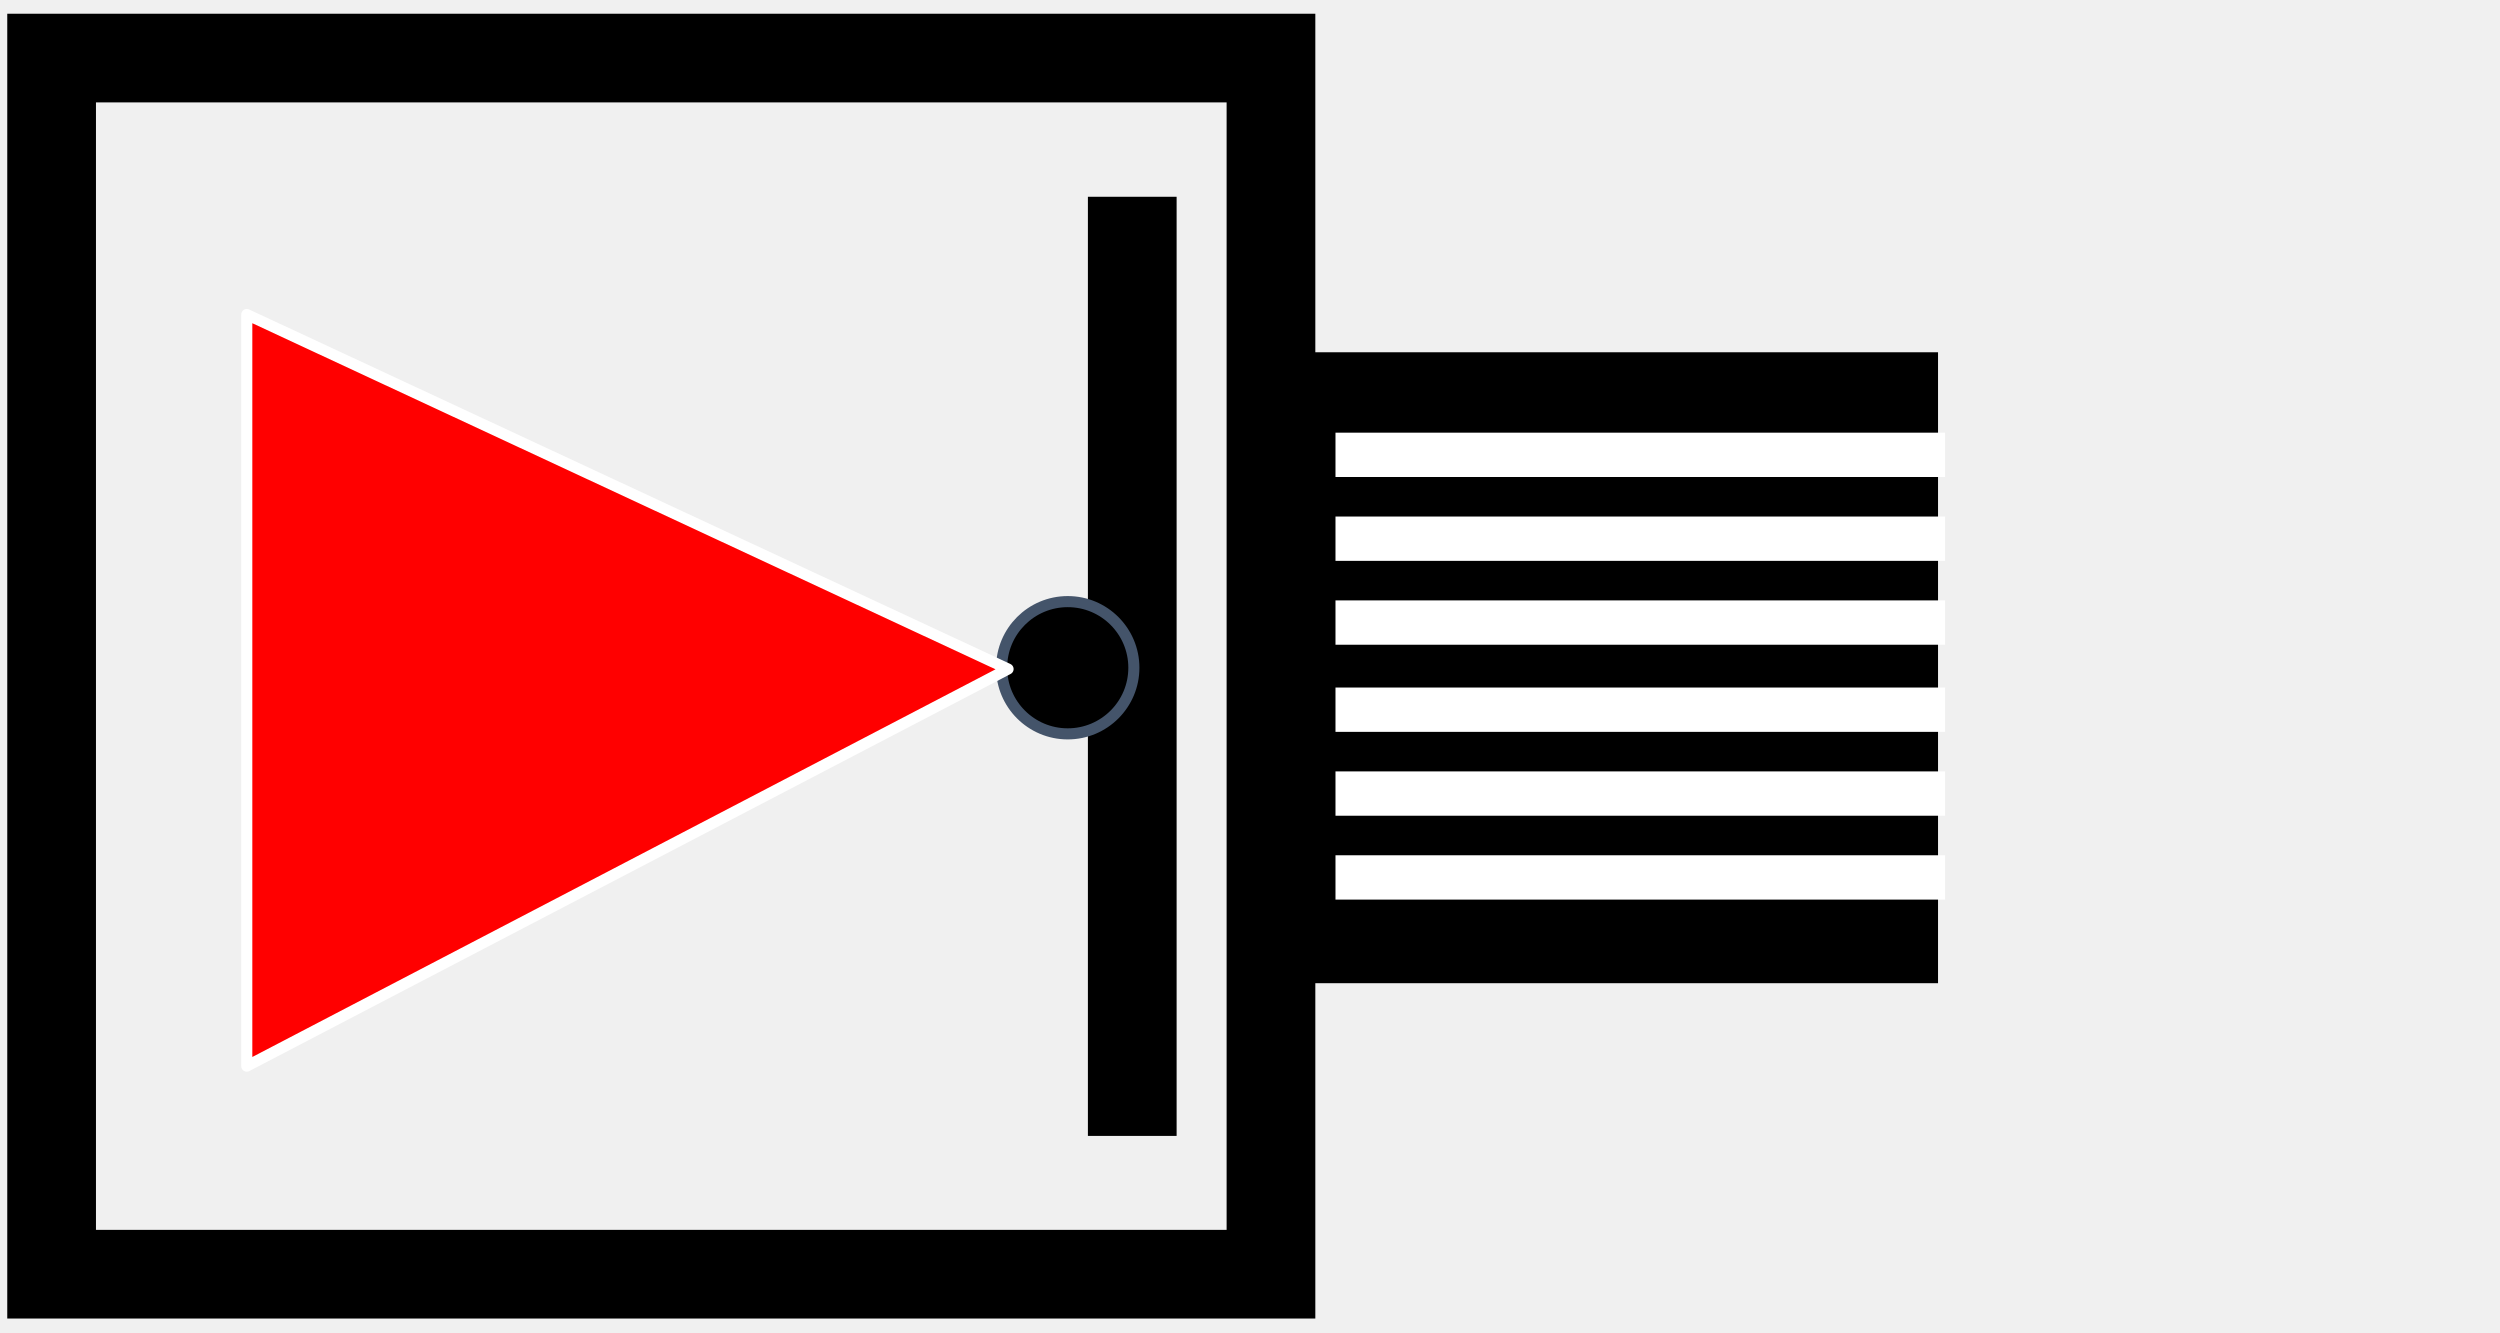
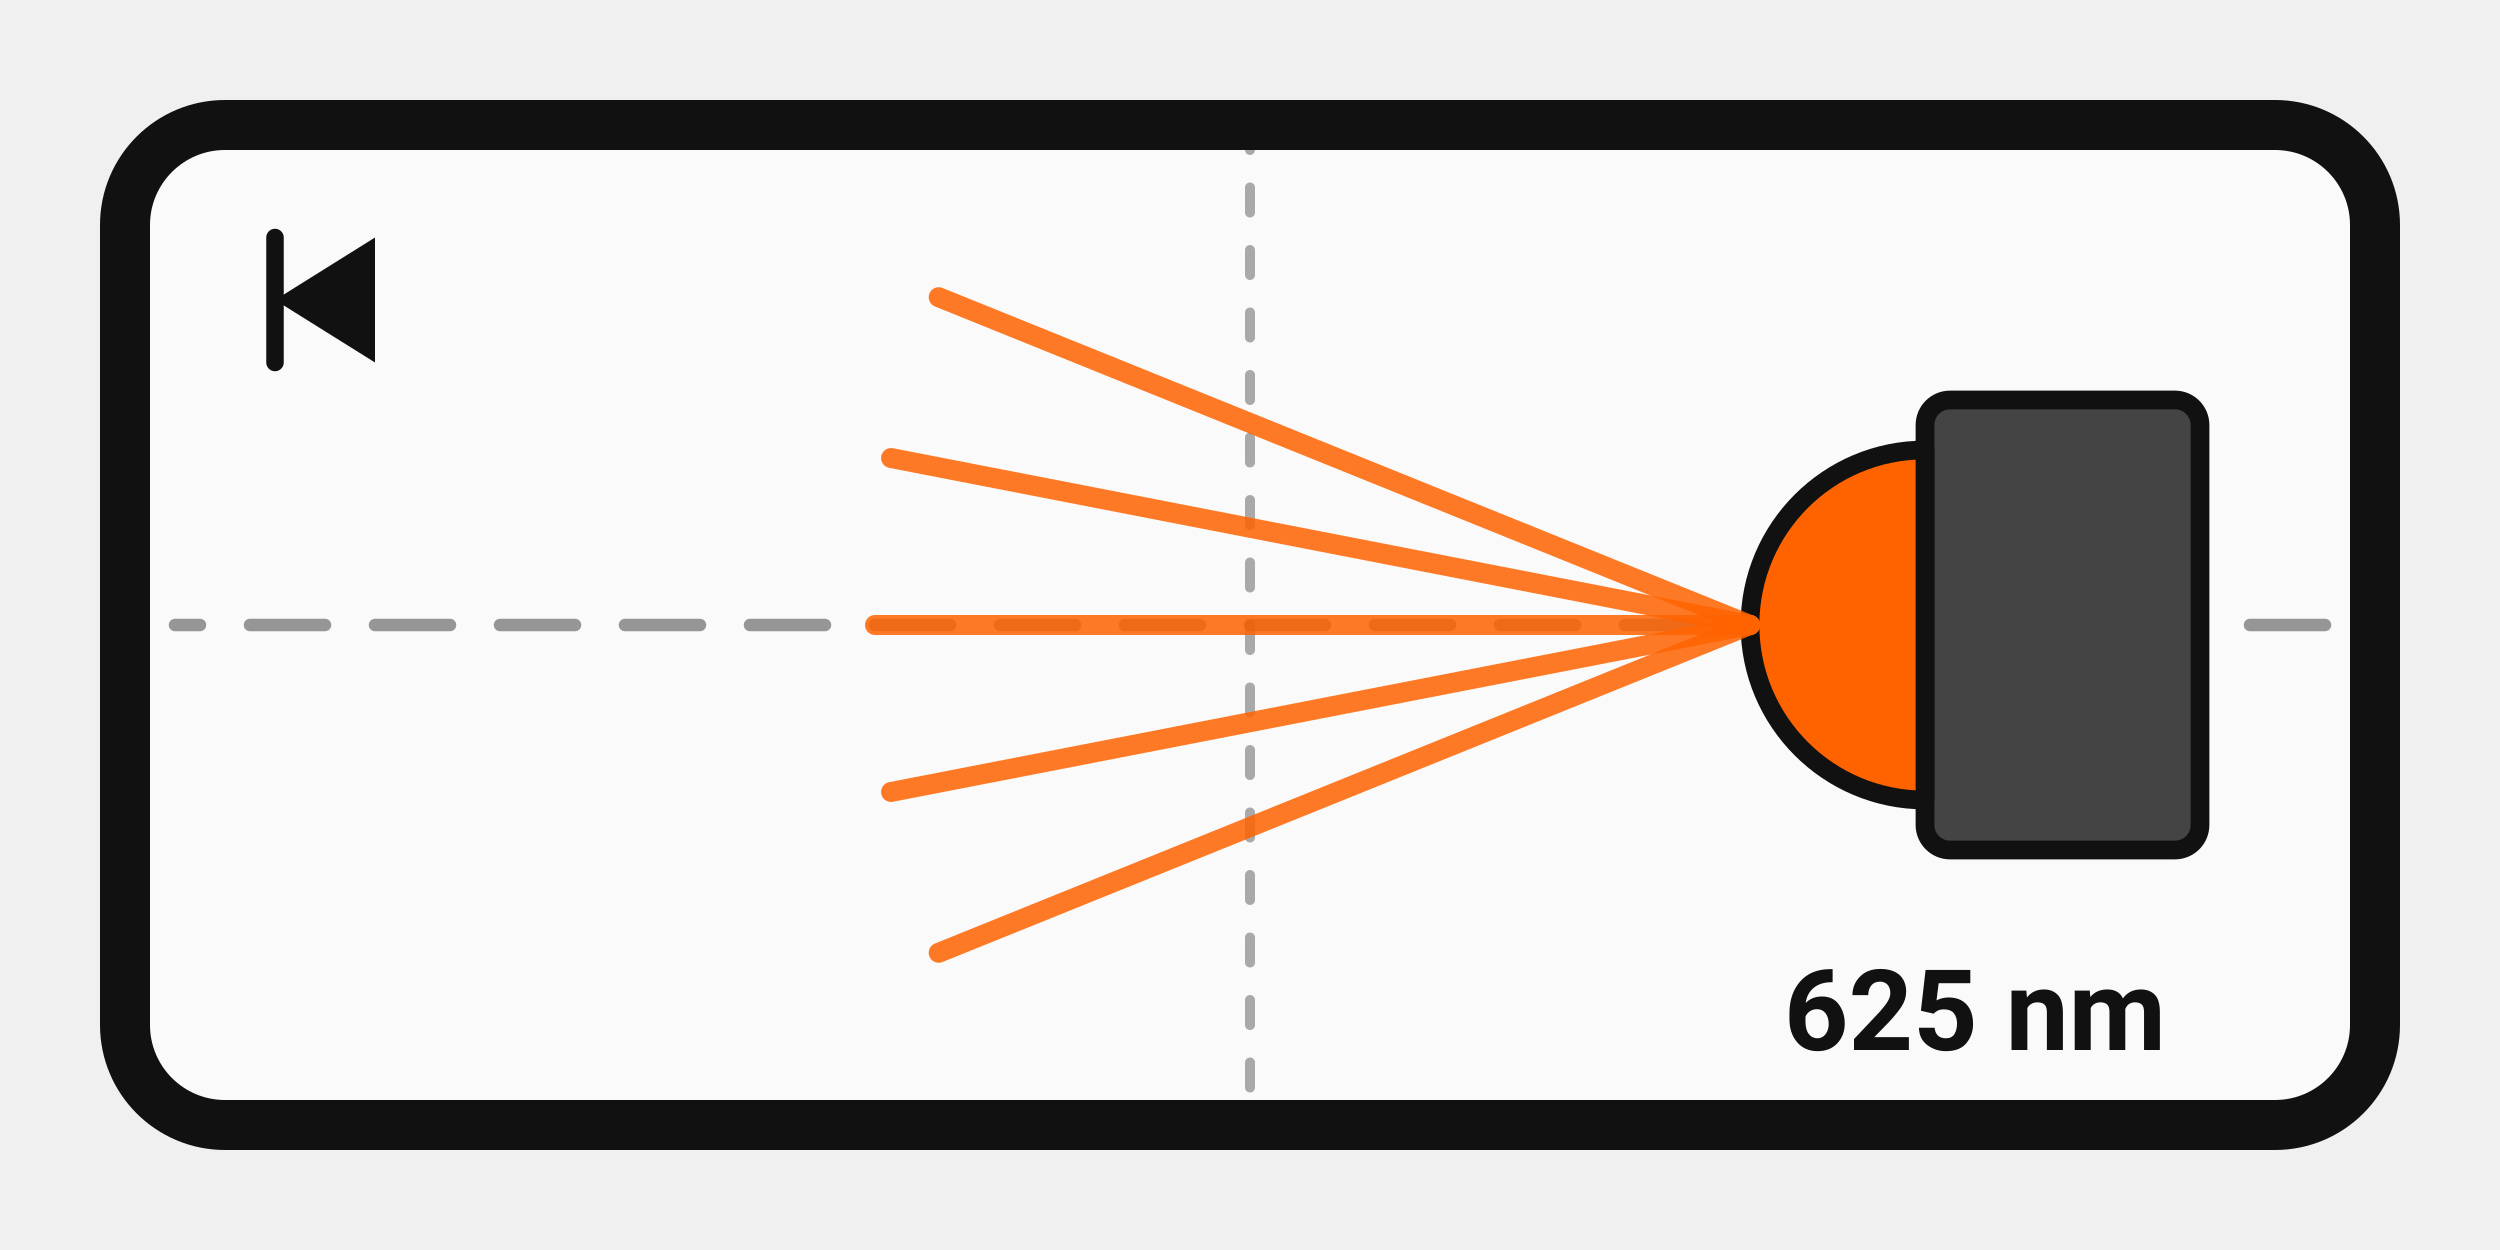
- <svg xmlns="http://www.w3.org/2000/svg" width="775" height="413" xml:space="preserve" overflow="hidden">
-   <g transform="translate(-2708 -1718)">
-     <g>
-       <rect x="0" y="0" width="191" height="191" stroke="#000000" stroke-width="4.583" stroke-linecap="butt" stroke-linejoin="miter" stroke-miterlimit="8" stroke-opacity="1" fill="#000000" fill-opacity="1" transform="matrix(1.83697e-16 1 1 -1.83697e-16 3115.5 1829.5)" />
-       <path d="M0 0 0 188.978" stroke="#FFFFFF" stroke-width="13.75" stroke-linecap="butt" stroke-linejoin="miter" stroke-miterlimit="8" stroke-opacity="1" fill="none" fill-rule="evenodd" transform="matrix(1.83697e-16 1 1 -1.83697e-16 3122 1859)" />
-       <path d="M0 0 0 188.978" stroke="#FFFFFF" stroke-width="13.75" stroke-linecap="butt" stroke-linejoin="miter" stroke-miterlimit="8" stroke-opacity="1" fill="none" fill-rule="evenodd" transform="matrix(1.83697e-16 1 1 -1.83697e-16 3122 1885)" />
-       <path d="M0 0 0 188.978" stroke="#FFFFFF" stroke-width="13.75" stroke-linecap="butt" stroke-linejoin="miter" stroke-miterlimit="8" stroke-opacity="1" fill="none" fill-rule="evenodd" transform="matrix(1.83697e-16 1 1 -1.83697e-16 3122 1938)" />
-       <path d="M0 0 0 188.978" stroke="#FFFFFF" stroke-width="13.75" stroke-linecap="butt" stroke-linejoin="miter" stroke-miterlimit="8" stroke-opacity="1" fill="none" fill-rule="evenodd" transform="matrix(1.83697e-16 1 1 -1.83697e-16 3122 1990)" />
-       <path d="M0 0 0 188.978" stroke="#FFFFFF" stroke-width="13.75" stroke-linecap="butt" stroke-linejoin="miter" stroke-miterlimit="8" stroke-opacity="1" fill="none" fill-rule="evenodd" transform="matrix(1.83697e-16 1 1 -1.83697e-16 3122 1964)" />
-       <path d="M0 0 0 188.978" stroke="#FFFFFF" stroke-width="13.75" stroke-linecap="butt" stroke-linejoin="miter" stroke-miterlimit="8" stroke-opacity="1" fill="none" fill-rule="evenodd" transform="matrix(1.83697e-16 1 1 -1.83697e-16 3122 1911)" />
-       <rect x="0" y="0" width="377" height="378" stroke="#000000" stroke-width="27.5" stroke-linecap="butt" stroke-linejoin="miter" stroke-miterlimit="8" stroke-opacity="1" fill="none" transform="matrix(1.83697e-16 1 1 -1.83697e-16 2724 1736)" />
-       <path d="M0 0 0 291.132" stroke="#000000" stroke-width="27.5" stroke-linecap="butt" stroke-linejoin="miter" stroke-miterlimit="8" stroke-opacity="1" fill="none" fill-rule="evenodd" transform="matrix(-1 0 0 1 3059 1779)" />
-       <path d="M0 20.5C-5.21983e-15 9.178 9.178-2.60994e-15 20.5-2.60994e-15 31.822-5.21988e-15 41 9.178 41 20.5 41 31.822 31.822 41 20.5 41 9.178 41-1.04397e-14 31.822 0 20.5Z" stroke="#44546A" stroke-width="3.438" stroke-linecap="butt" stroke-linejoin="round" stroke-miterlimit="10" stroke-opacity="1" fill="#000000" fill-rule="evenodd" fill-opacity="1" transform="matrix(1 -1.22465e-16 -1.22465e-16 -1 3018.5 1945.5)" />
-       <path d="M2784.5 1815.5 3020.5 1925.4 2784.5 2048.5Z" stroke="#FFFFFF" stroke-width="3.438" stroke-linecap="butt" stroke-linejoin="round" stroke-miterlimit="10" stroke-opacity="1" fill="#FF0000" fill-rule="evenodd" fill-opacity="1" />
-     </g>
-   </g>
+ <svg xmlns="http://www.w3.org/2000/svg" viewBox="0 0 200 100" width="100%" height="100%" preserveAspectRatio="xMidYMid meet" fill="none" stroke="#111111" stroke-linecap="round" stroke-linejoin="round" font-family="-apple-system, BlinkMacSystemFont, 'Segoe UI', Roboto, sans-serif" version="1.1" id="svg2337">
+   <defs id="defs2341" />
+   <rect x="-190" y="10" width="180" height="80" rx="8" ry="8" fill="#fafafa" stroke="#111111" stroke-width="4" id="rect2311" transform="scale(-1,1)" />
+   <line x1="100" y1="10" x2="100" y2="90" stroke="#111111" stroke-width="0.8" stroke-dasharray="2, 3" opacity="0.35" id="line2313" />
+   <line x1="186" y1="50" x2="14" y2="50" stroke="#444444" stroke-width="1" stroke-dasharray="6, 4" opacity="0.55" id="line2315" />
+   <rect x="-176" y="32" width="22" height="36" rx="2" fill="#444444" stroke="#111111" stroke-width="1.5" id="rect2317" transform="scale(-1,1)" />
+   <path d="m 154,36 a 14,14 0 0 0 0,28 z" fill="#ff6300" stroke="#111111" stroke-width="1.5" id="path2319" />
+   <line x1="140" y1="50" x2="75.097" y2="23.778" stroke="#ff6300" stroke-width="1.6" opacity="0.85" id="line2321" />
+   <line x1="140" y1="50" x2="71.286" y2="36.643" stroke="#ff6300" stroke-width="1.6" opacity="0.85" id="line2323" />
+   <line x1="140" y1="50" x2="70" y2="50" stroke="#ff6300" stroke-width="1.6" opacity="0.85" id="line2325" />
+   <line x1="140" y1="50" x2="71.286" y2="63.357" stroke="#ff6300" stroke-width="1.6" opacity="0.85" id="line2327" />
+   <line x1="140" y1="50" x2="75.097" y2="76.222" stroke="#ff6300" stroke-width="1.6" opacity="0.85" id="line2329" />
+   <text x="158" y="84" text-anchor="middle" font-size="9" font-weight="600" fill="#111111" stroke="none" id="text2331">625 nm</text>
+   <path d="M 30,19 V 29 L 22,24 Z" fill="#111111" stroke="none" id="path2333" />
+   <line x1="22" y1="19" x2="22" y2="29" stroke="#111111" stroke-width="1.4" id="line2335" />
</svg>
